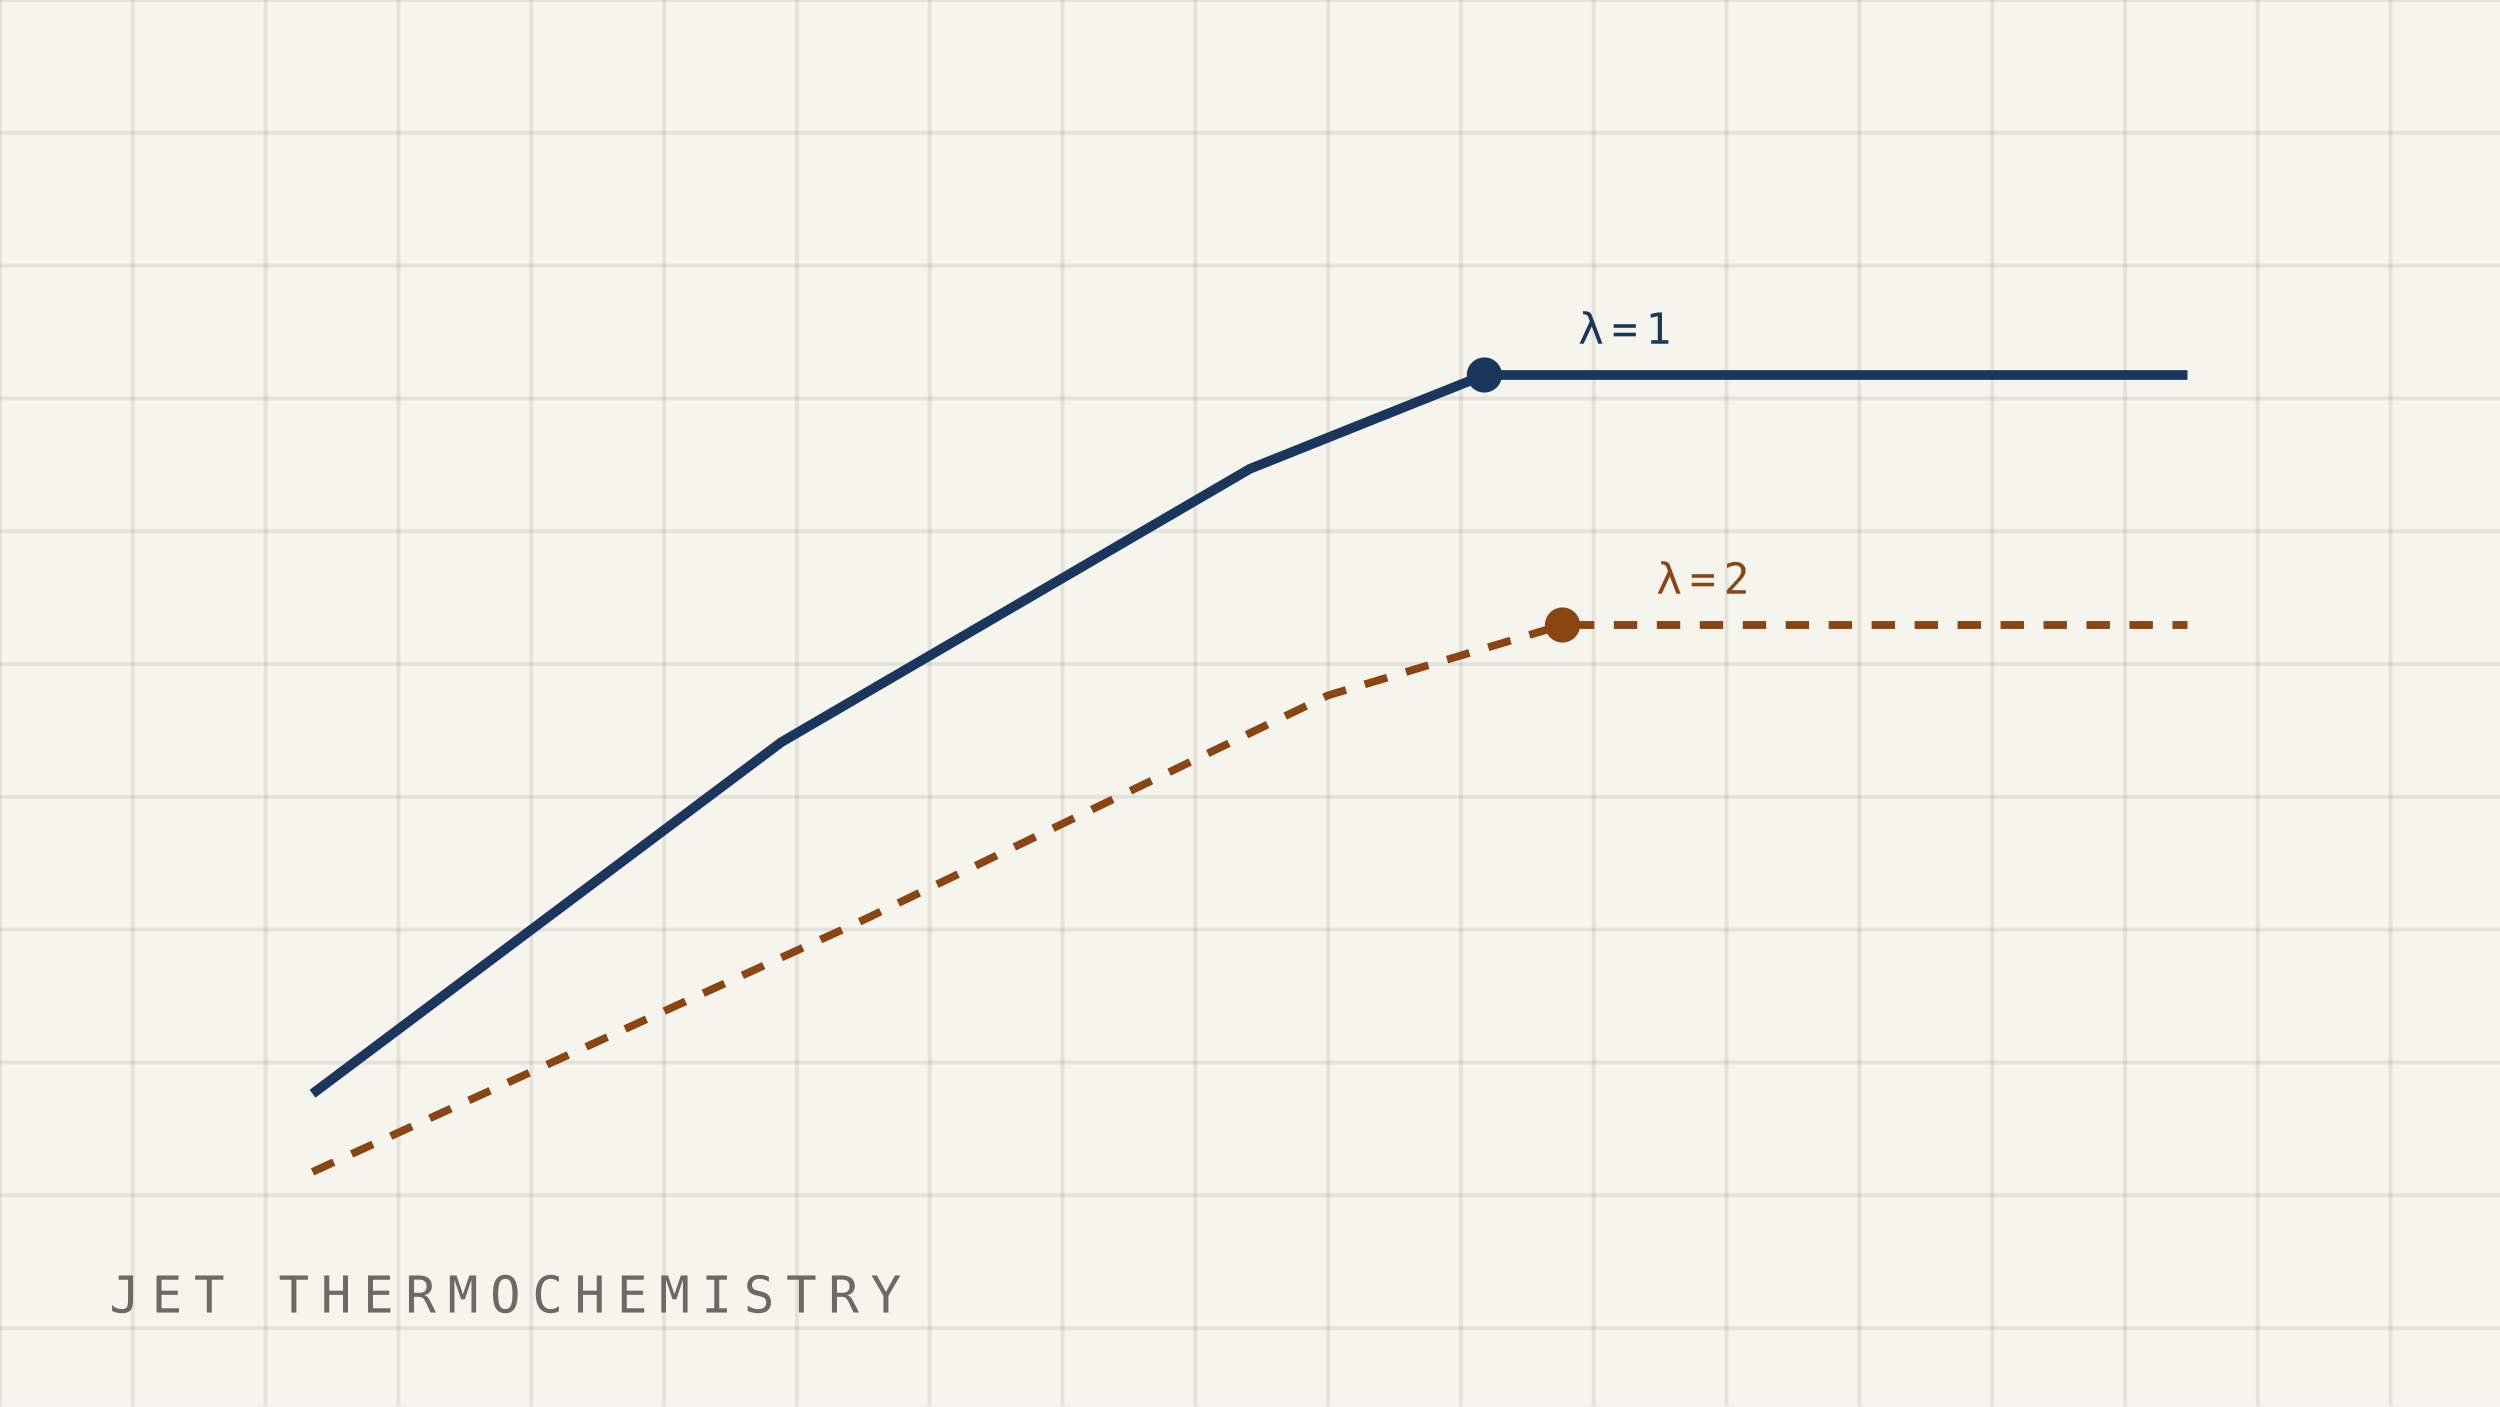
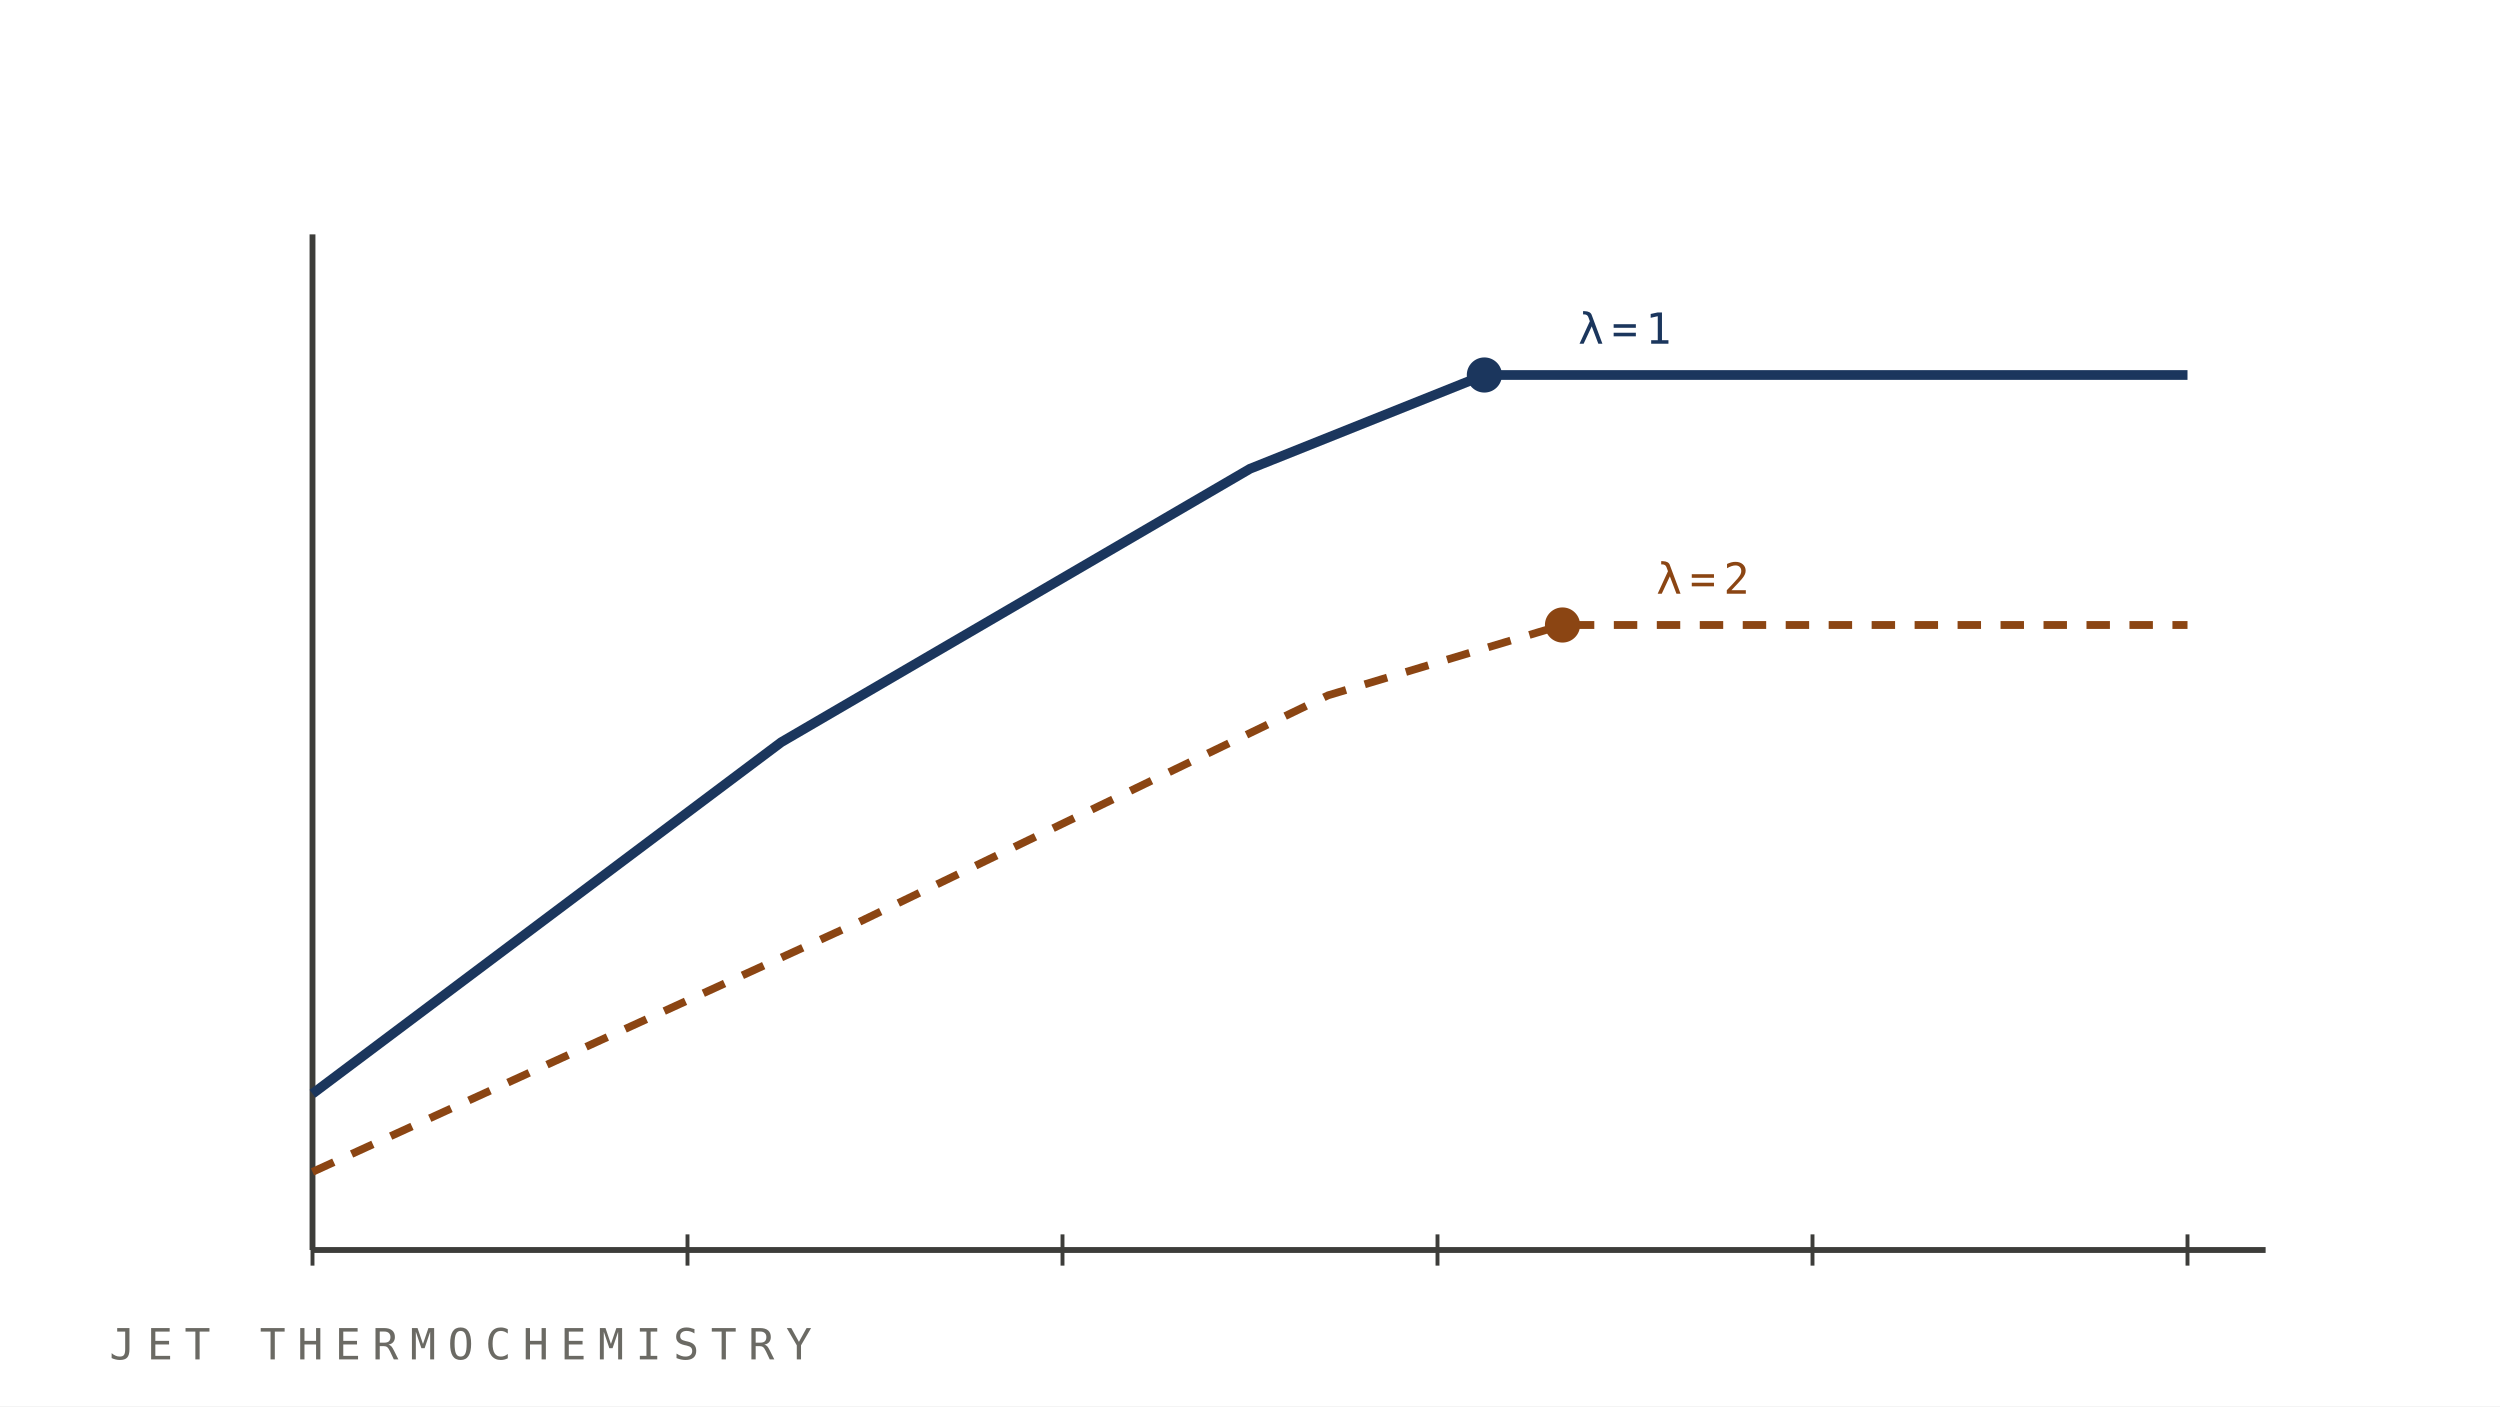
<svg xmlns="http://www.w3.org/2000/svg" width="640" height="360" viewBox="0 0 640 360">
-   <rect width="640" height="360" fill="#f5f4ed" />
-   <g>
-     <line x1="0" y1="0" x2="0" y2="360" stroke="rgba(20,20,19,.08)" stroke-width="1" />
-     <line x1="34" y1="0" x2="34" y2="360" stroke="rgba(20,20,19,.08)" stroke-width="1" />
-     <line x1="68" y1="0" x2="68" y2="360" stroke="rgba(20,20,19,.08)" stroke-width="1" />
-     <line x1="102" y1="0" x2="102" y2="360" stroke="rgba(20,20,19,.08)" stroke-width="1" />
-     <line x1="136" y1="0" x2="136" y2="360" stroke="rgba(20,20,19,.08)" stroke-width="1" />
-     <line x1="170" y1="0" x2="170" y2="360" stroke="rgba(20,20,19,.08)" stroke-width="1" />
-     <line x1="204" y1="0" x2="204" y2="360" stroke="rgba(20,20,19,.08)" stroke-width="1" />
-     <line x1="238" y1="0" x2="238" y2="360" stroke="rgba(20,20,19,.08)" stroke-width="1" />
-     <line x1="272" y1="0" x2="272" y2="360" stroke="rgba(20,20,19,.08)" stroke-width="1" />
-     <line x1="306" y1="0" x2="306" y2="360" stroke="rgba(20,20,19,.08)" stroke-width="1" />
-     <line x1="340" y1="0" x2="340" y2="360" stroke="rgba(20,20,19,.08)" stroke-width="1" />
-     <line x1="374" y1="0" x2="374" y2="360" stroke="rgba(20,20,19,.08)" stroke-width="1" />
-     <line x1="408" y1="0" x2="408" y2="360" stroke="rgba(20,20,19,.08)" stroke-width="1" />
-     <line x1="442" y1="0" x2="442" y2="360" stroke="rgba(20,20,19,.08)" stroke-width="1" />
-     <line x1="476" y1="0" x2="476" y2="360" stroke="rgba(20,20,19,.08)" stroke-width="1" />
-     <line x1="510" y1="0" x2="510" y2="360" stroke="rgba(20,20,19,.08)" stroke-width="1" />
-     <line x1="544" y1="0" x2="544" y2="360" stroke="rgba(20,20,19,.08)" stroke-width="1" />
-     <line x1="578" y1="0" x2="578" y2="360" stroke="rgba(20,20,19,.08)" stroke-width="1" />
-     <line x1="612" y1="0" x2="612" y2="360" stroke="rgba(20,20,19,.08)" stroke-width="1" />
-     <line x1="0" y1="0" x2="640" y2="0" stroke="rgba(20,20,19,.08)" stroke-width="1" />
-     <line x1="0" y1="34" x2="640" y2="34" stroke="rgba(20,20,19,.08)" stroke-width="1" />
-     <line x1="0" y1="68" x2="640" y2="68" stroke="rgba(20,20,19,.08)" stroke-width="1" />
-     <line x1="0" y1="102" x2="640" y2="102" stroke="rgba(20,20,19,.08)" stroke-width="1" />
-     <line x1="0" y1="136" x2="640" y2="136" stroke="rgba(20,20,19,.08)" stroke-width="1" />
-     <line x1="0" y1="170" x2="640" y2="170" stroke="rgba(20,20,19,.08)" stroke-width="1" />
-     <line x1="0" y1="204" x2="640" y2="204" stroke="rgba(20,20,19,.08)" stroke-width="1" />
-     <line x1="0" y1="238" x2="640" y2="238" stroke="rgba(20,20,19,.08)" stroke-width="1" />
-     <line x1="0" y1="272" x2="640" y2="272" stroke="rgba(20,20,19,.08)" stroke-width="1" />
-     <line x1="0" y1="306" x2="640" y2="306" stroke="rgba(20,20,19,.08)" stroke-width="1" />
-     <line x1="0" y1="340" x2="640" y2="340" stroke="rgba(20,20,19,.08)" stroke-width="1" />
-   </g>
+   <rect width="640" height="360" fill="#ffffff" />
+   <line x1="80" y1="60" x2="80" y2="320" stroke="#3d3d3a" stroke-width="1.5" />
+   <line x1="80" y1="320" x2="580" y2="320" stroke="#3d3d3a" stroke-width="1.5" />
+   <line x1="80" y1="316" x2="80" y2="324" stroke="#3d3d3a" stroke-width="1" />
+   <line x1="176" y1="316" x2="176" y2="324" stroke="#3d3d3a" stroke-width="1" />
+   <line x1="272" y1="316" x2="272" y2="324" stroke="#3d3d3a" stroke-width="1" />
+   <line x1="368" y1="316" x2="368" y2="324" stroke="#3d3d3a" stroke-width="1" />
+   <line x1="464" y1="316" x2="464" y2="324" stroke="#3d3d3a" stroke-width="1" />
+   <line x1="560" y1="316" x2="560" y2="324" stroke="#3d3d3a" stroke-width="1" />
  <polyline points="80,280 200,190 320,120 380,96 460,96 560,96" fill="none" stroke="#1b365d" stroke-width="2.5" />
  <polyline points="80,300 220,236 340,178 400,160 460,160 560,160" fill="none" stroke="#8b4513" stroke-width="2" stroke-dasharray="6 5" />
  <circle cx="380" cy="96" r="4.5" fill="#1b365d" />
  <circle cx="400" cy="160" r="4.5" fill="#8b4513" />
  <text x="404" y="88" font-family="ui-monospace, Menlo, monospace" font-size="11" letter-spacing="2" fill="#1b365d">λ=1</text>
  <text x="424" y="152" font-family="ui-monospace, Menlo, monospace" font-size="11" letter-spacing="2" fill="#8b4513">λ=2</text>
-   <text x="28" y="336" font-family="ui-monospace, Menlo, monospace" font-size="13" letter-spacing="3" fill="#6b6a64">JET THERMOCHEMISTRY</text>
+   <text x="28" y="348" font-family="ui-monospace, Menlo, monospace" font-size="11" letter-spacing="3" fill="#6b6a64">JET THERMOCHEMISTRY</text>
</svg>
